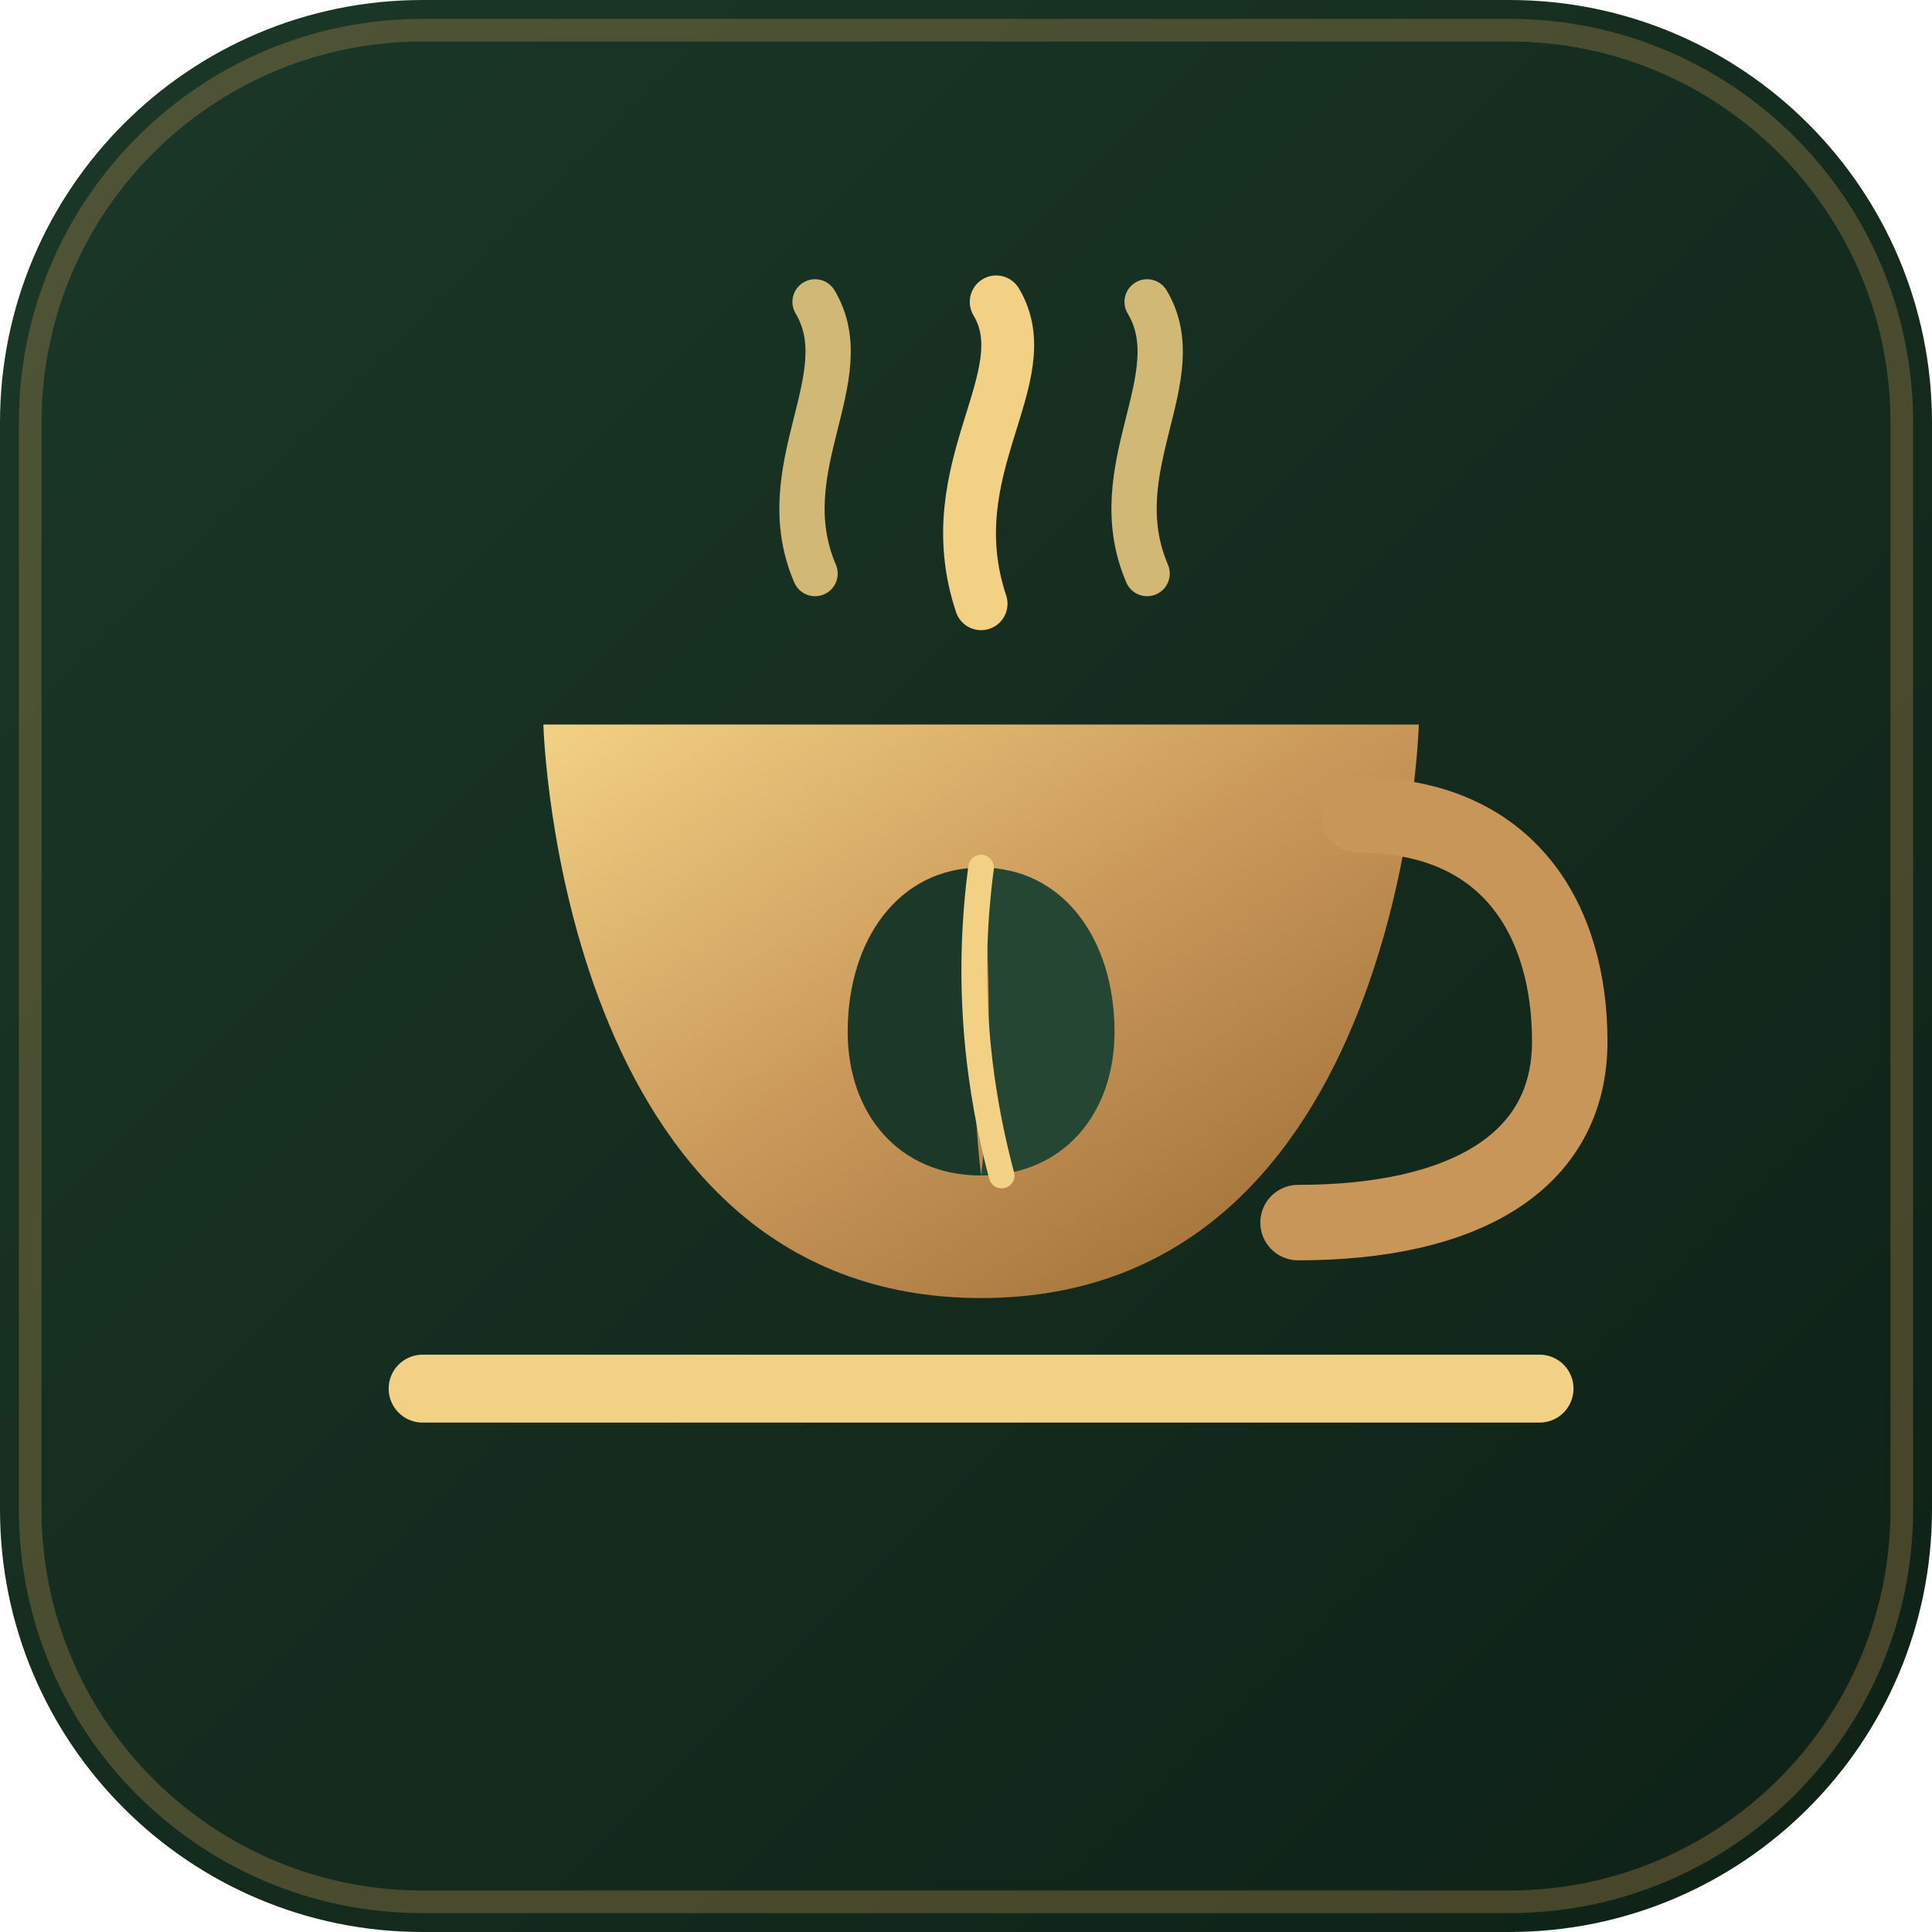
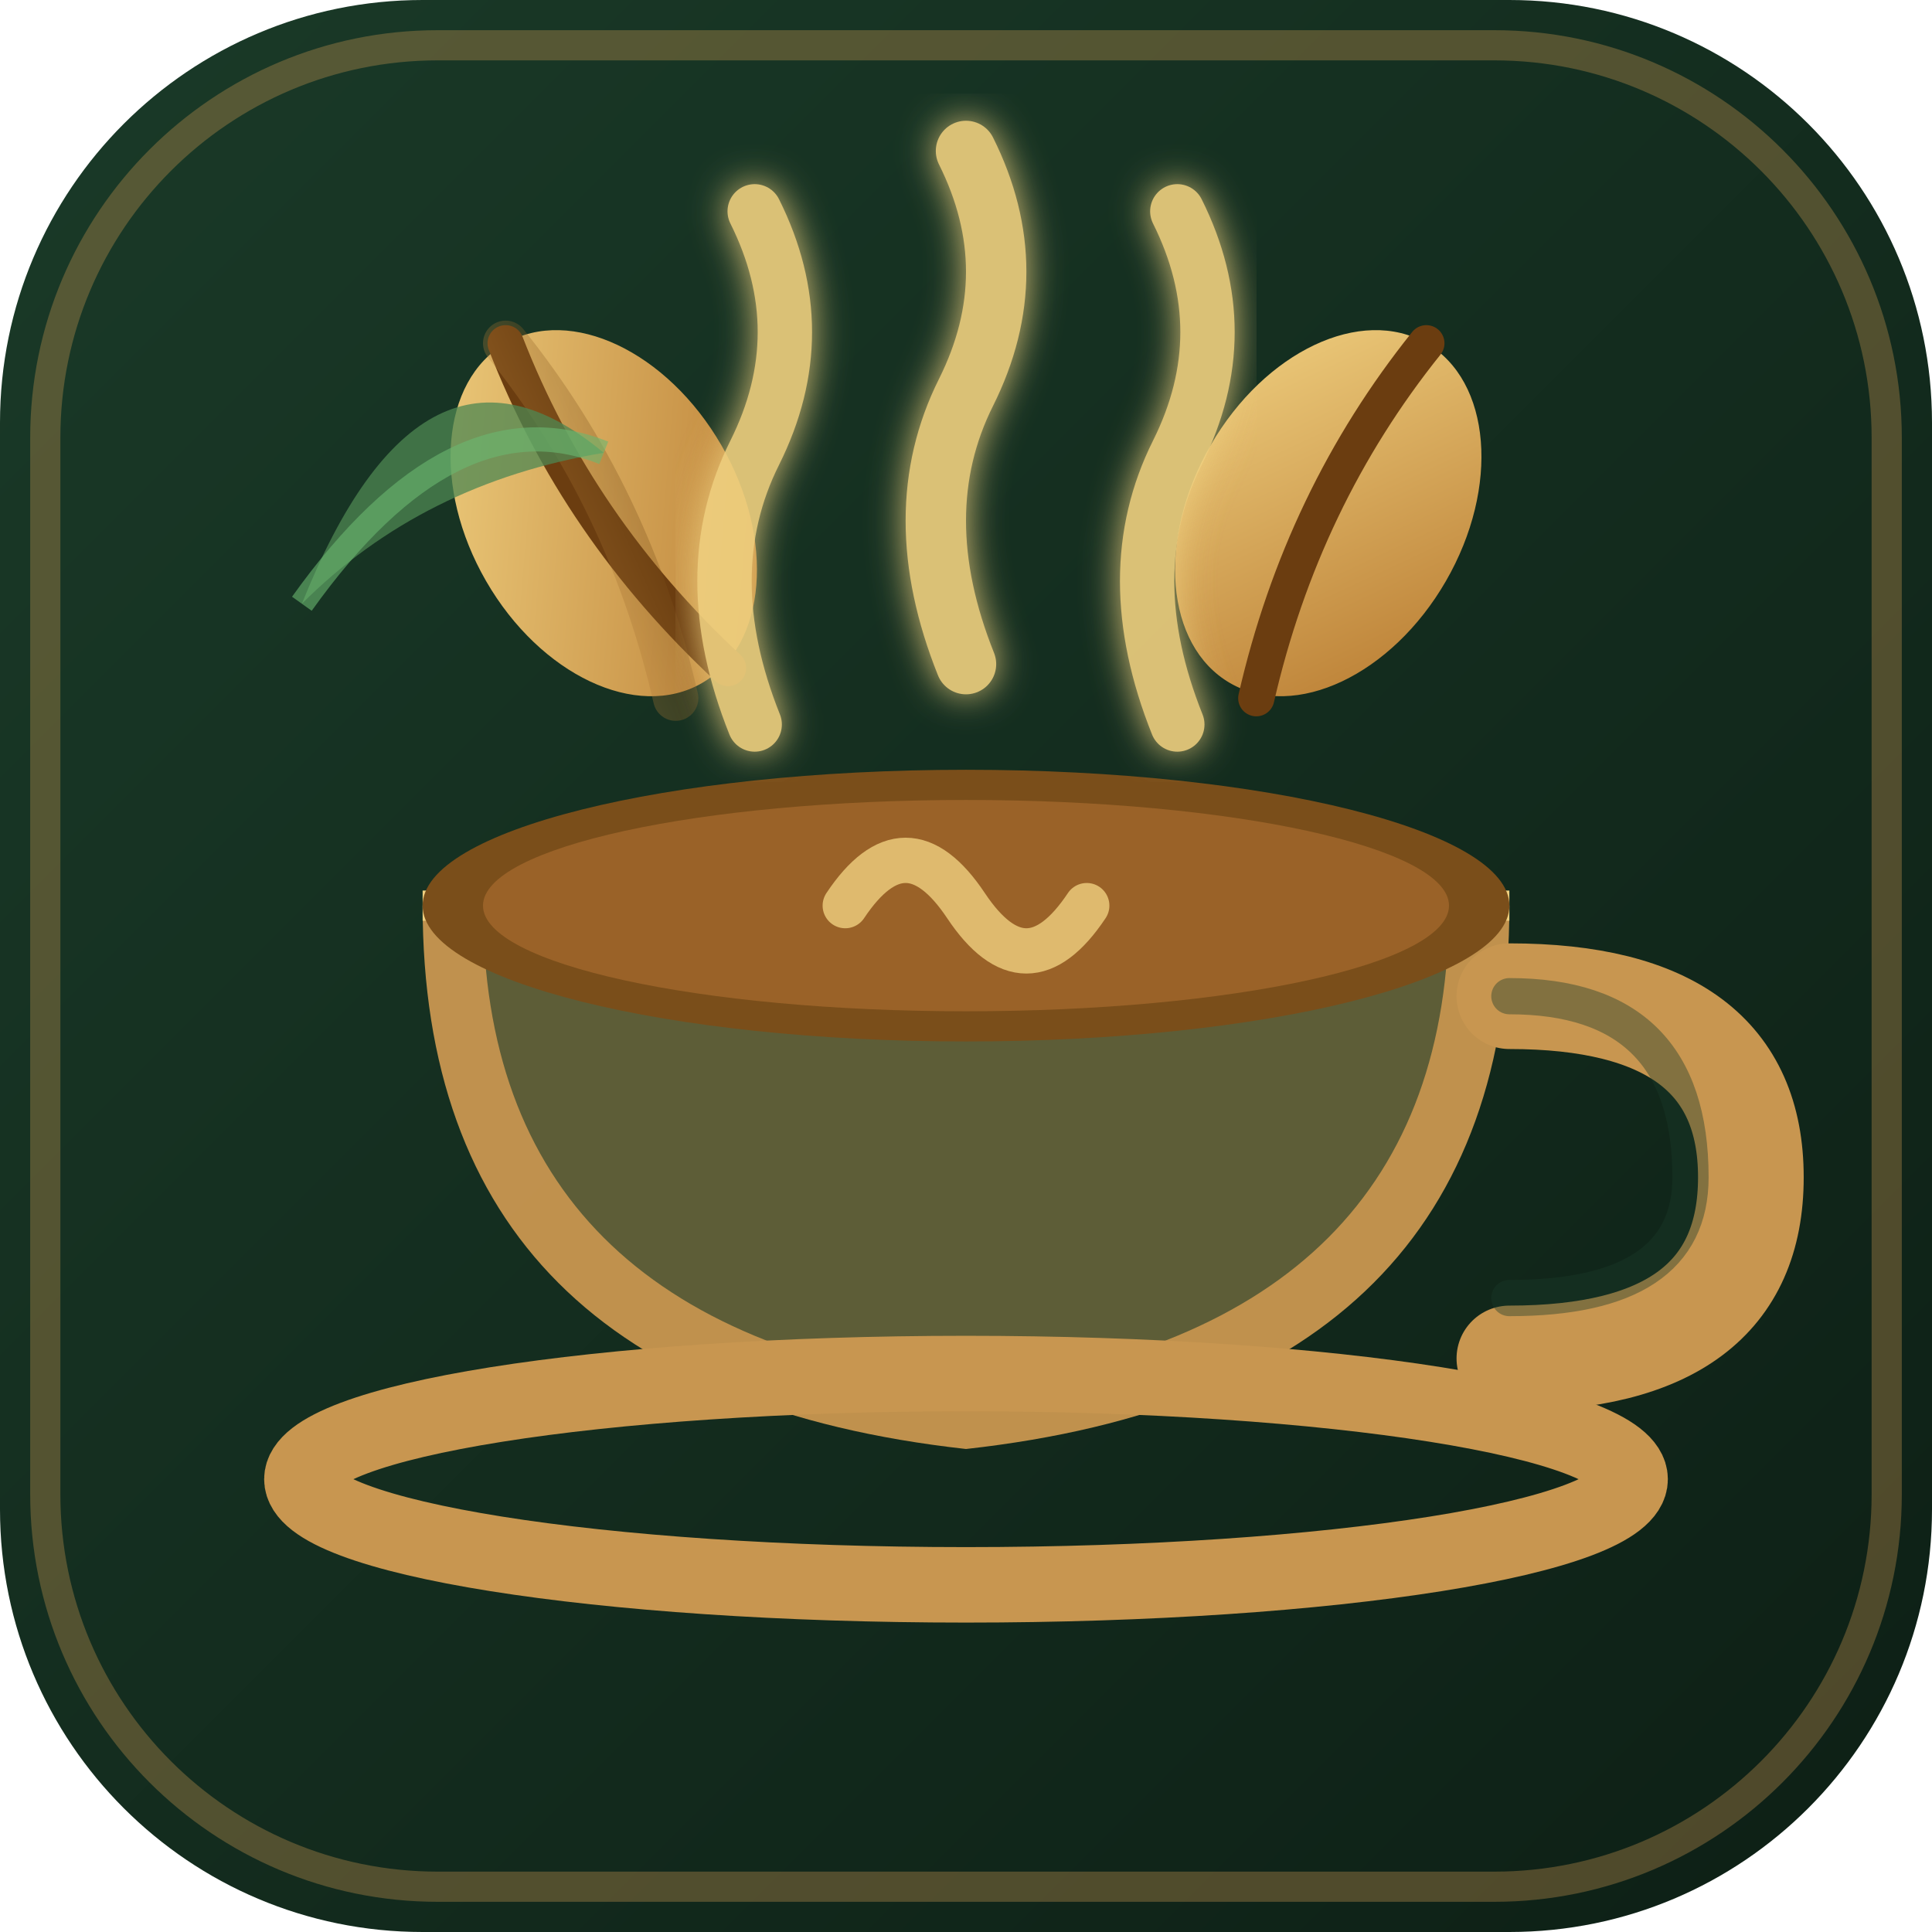
- <svg xmlns="http://www.w3.org/2000/svg" viewBox="0 0 128 128">
+ <svg xmlns="http://www.w3.org/2000/svg" viewBox="0 0 64 64">
  <defs>
-     <linearGradient id="bgGrad" x1="0%" y1="0%" x2="100%" y2="100%">
-       <stop offset="0%" stop-color="#1B3828" />
-       <stop offset="100%" stop-color="#0E2116" />
+     <linearGradient id="bg" x1="0" y1="0" x2="1" y2="1">
+       <stop offset="0%" stop-color="#1a3a28" />
+       <stop offset="100%" stop-color="#0d1f15" />
    </linearGradient>
-     <linearGradient id="beanGold" x1="0%" y1="0%" x2="100%" y2="100%">
-       <stop offset="0%" stop-color="#F2D184" />
-       <stop offset="50%" stop-color="#C89658" />
-       <stop offset="100%" stop-color="#966832" />
+     <linearGradient id="beanL" x1="0" y1="0" x2="1" y2="1">
+       <stop offset="0%" stop-color="#f0d080" />
+       <stop offset="100%" stop-color="#b87a30" />
    </linearGradient>
-     <linearGradient id="leafGrad" x1="0%" y1="100%" x2="100%" y2="0%">
-       <stop offset="0%" stop-color="#4E8752" />
-       <stop offset="100%" stop-color="#7BB680" />
+     <linearGradient id="beanR" x1="0" y1="0" x2="1" y2="1">
+       <stop offset="0%" stop-color="#c08840" />
+       <stop offset="100%" stop-color="#7a4e1a" />
    </linearGradient>
+     <filter id="glow">
+       <feGaussianBlur stdDeviation="0.6" result="coloredBlur" />
+       <feMerge>
+         <feMergeNode in="coloredBlur" />
+         <feMergeNode in="SourceGraphic" />
+       </feMerge>
+     </filter>
  </defs>
-   <rect width="128" height="128" rx="28" fill="url(#bgGrad)" />
-   <rect width="124" height="124" x="2" y="2" rx="26" fill="none" stroke="#C89658" stroke-width="1.5" stroke-opacity="0.3" />
-   <g transform="translate(18, 20)">
-     <path d="M36,18 C33,11 39,5 36,0" fill="none" stroke="#F2D184" stroke-width="3" stroke-linecap="round" opacity="0.85" />
-     <path d="M47,20 C44,11 51,5 48,0" fill="none" stroke="#F2D184" stroke-width="3.5" stroke-linecap="round" />
-     <path d="M58,18 C55,11 61,5 58,0" fill="none" stroke="#F2D184" stroke-width="3" stroke-linecap="round" opacity="0.85" />
-     <path d="M18,28 L76,28 C76,28 75,66 47,66 C19,66 18,28 18,28 Z" fill="url(#beanGold)" />
-     <path d="M72,34 C82,34 86,41 86,49 C86,57 79,61 68,61" fill="none" stroke="#C89658" stroke-width="5" stroke-linecap="round" />
-     <g transform="translate(47, 47) scale(0.68) translate(-47, -47)">
-       <path d="M47,33 C39,33 34,40 34,49 C34,57 39,63 47,63 C46,55 46,41 47,33 Z" fill="#1B3828" />
-       <path d="M47,33 C55,33 60,40 60,49 C60,57 55,63 47,63 C48,55 48,41 47,33 Z" fill="#244632" />
-       <path d="M47,33 Q45,48 49,63" fill="none" stroke="#F2D184" stroke-width="2.5" stroke-linecap="round" />
-     </g>
-     <path d="M10,72 L84,72" stroke="#F2D184" stroke-width="4.5" stroke-linecap="round" />
+   <rect width="64" height="64" rx="14" fill="url(#bg)" />
+   <rect x="1.5" y="1.5" width="61" height="61" rx="13" fill="none" stroke="#c89650" stroke-width="1" opacity="0.35" />
+   <path d="M14 30 Q14 46 32 48 Q50 46 50 30 Z" fill="#c89650" opacity="0.95" />
+   <path d="M14 30 L50 30" stroke="#f0d080" stroke-width="1" fill="none" />
+   <path d="M16 30 Q16 44 32 46 Q48 44 48 30 Z" fill="#1a3a28" opacity="0.6" />
+   <ellipse cx="32" cy="30" rx="18" ry="4.5" fill="#7a4e1a" />
+   <ellipse cx="32" cy="30" rx="16" ry="3.5" fill="#9a6228" />
+   <path d="M28,30 Q30,27 32,30 Q34,33 36,30" fill="none" stroke="#f0d080" stroke-width="1.5" stroke-linecap="round" opacity="0.8" />
+   <path d="M50,33 Q58,33 58,39 Q58,45 50,45" fill="none" stroke="#c89650" stroke-width="3.5" stroke-linecap="round" />
+   <path d="M50,33 Q56,33 56,39 Q56,43 50,43" fill="none" stroke="#1a3a28" stroke-width="1.2" stroke-linecap="round" opacity="0.4" />
+   <ellipse cx="32" cy="49" rx="22" ry="3.5" fill="none" stroke="#c89650" stroke-width="2.5" />
+   <g transform="translate(20, 17) rotate(-30)">
+     <ellipse cx="0" cy="0" rx="4.5" ry="6.5" fill="url(#beanL)" />
+     <path d="M0,-6.5 Q-1,0 1,6.5" fill="none" stroke="#6b3d10" stroke-width="1.2" stroke-linecap="round" />
+     <path d="M0,-6.5 Q1,0 -1,6.5" fill="none" stroke="url(#beanR)" stroke-width="1.5" stroke-linecap="round" opacity="0.3" />
  </g>
+   <g transform="translate(44, 17) rotate(30)">
+     <ellipse cx="0" cy="0" rx="4.5" ry="6.5" fill="url(#beanL)" />
+     <path d="M0,-6.5 Q-1,0 1,6.5" fill="none" stroke="#6b3d10" stroke-width="1.2" stroke-linecap="round" />
+   </g>
+   <g filter="url(#glow)" opacity="0.9">
+     <path d="M25,24 Q23,19 25,15 Q27,11 25,7" fill="none" stroke="#f0d080" stroke-width="1.8" stroke-linecap="round" />
+     <path d="M32,22 Q30,17 32,13 Q34,9 32,5" fill="none" stroke="#f0d080" stroke-width="2" stroke-linecap="round" />
+     <path d="M39,24 Q37,19 39,15 Q41,11 39,7" fill="none" stroke="#f0d080" stroke-width="1.8" stroke-linecap="round" />
+   </g>
+   <path d="M10,20 Q14,10 20,15 Q14,16 10,20 Z" fill="#4e8752" opacity="0.75" />
+   <path d="M10,20 Q15,13 20,15" fill="none" stroke="#6ab870" stroke-width="0.8" opacity="0.6" />
</svg>
